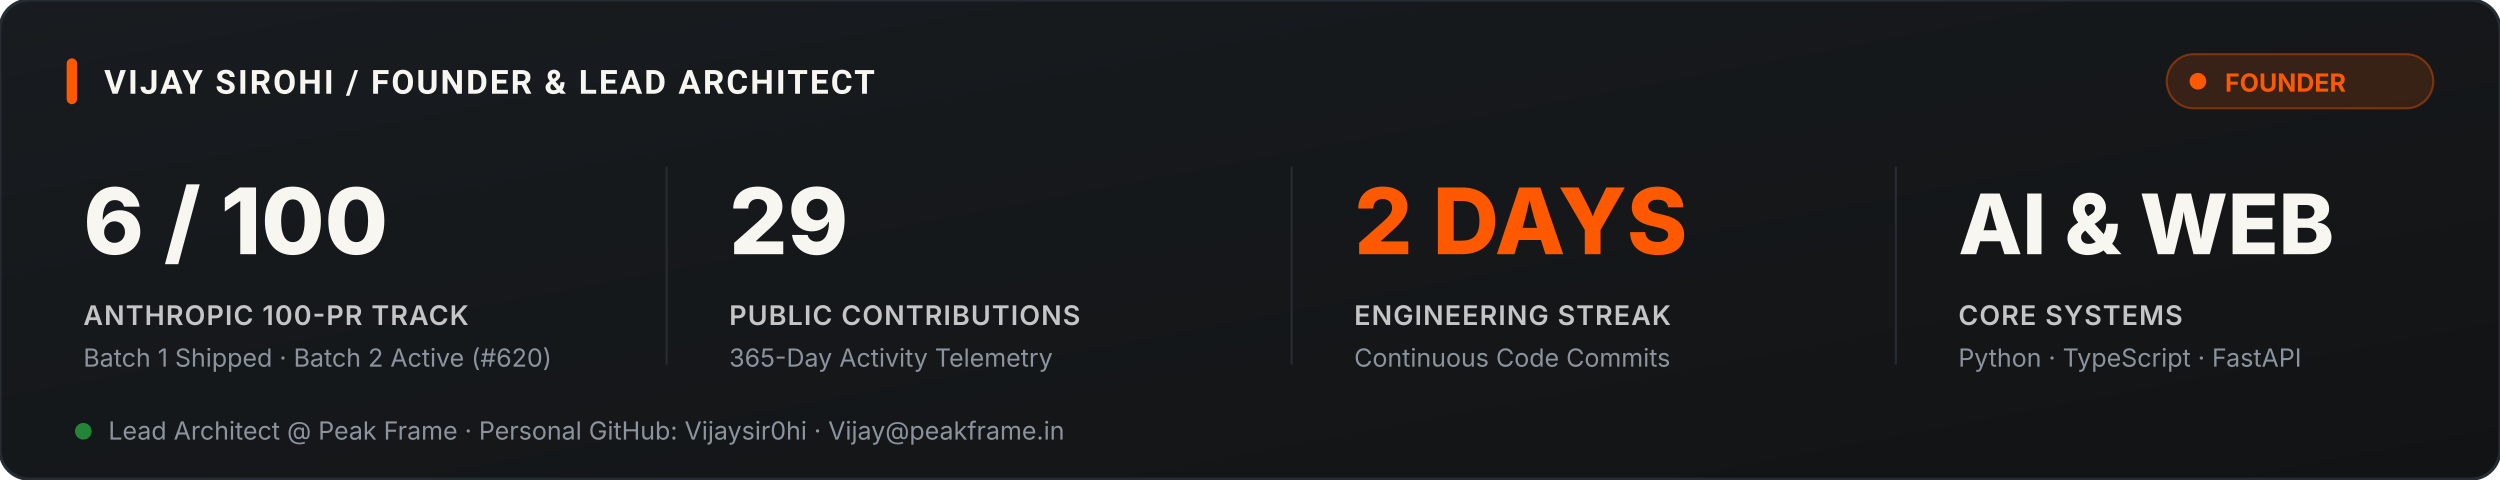
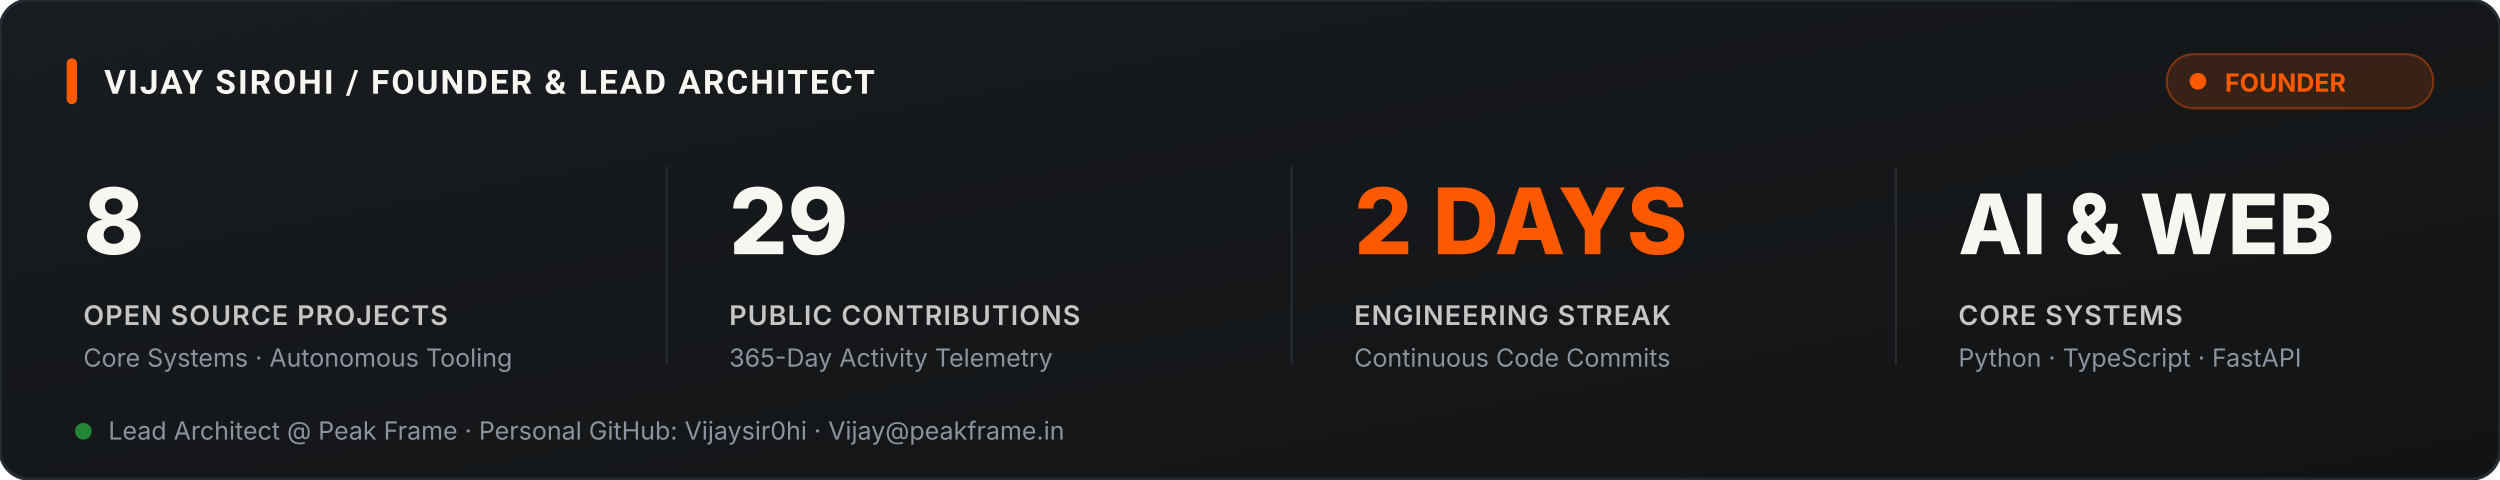
<svg xmlns="http://www.w3.org/2000/svg" width="1200" height="230" viewBox="0 0 1200 230" role="img" aria-label="Vijay Sirohi Founder Activity">
  <defs>
    <linearGradient id="founderGlow" x1="0%" y1="0%" x2="100%" y2="100%">
      <stop offset="0%" stop-color="#181c20" />
      <stop offset="100%" stop-color="#121314" />
    </linearGradient>
  </defs>
  <rect width="1200" height="230" rx="14" fill="url(#founderGlow)" stroke="#262c33" stroke-width="1.5" />
  <rect x="32" y="28" width="5" height="22" rx="2.5" fill="#ff5900" />
  <text x="50" y="45" fill="#f8f6f0" font-family="-apple-system, BlinkMacSystemFont, 'Segoe UI', Roboto, sans-serif" font-size="16" font-weight="700" letter-spacing="1">VIJAY SIROHI / FOUNDER &amp; LEAD ARCHITECT</text>
  <rect x="1040" y="26" width="128" height="26" rx="13" fill="rgba(255, 89, 0, 0.15)" stroke="rgba(255, 89, 0, 0.4)" stroke-width="1" />
  <circle cx="1055" cy="39" r="4" fill="#ff5900" />
  <text x="1068" y="44" fill="#ff5900" font-family="-apple-system, BlinkMacSystemFont, sans-serif" font-size="12" font-weight="700">FOUNDER</text>
-   <text x="40" y="122" fill="#f8f6f0" font-family="-apple-system, BlinkMacSystemFont, sans-serif" font-size="44" font-weight="800">6 / 100</text>
-   <text x="40" y="156" fill="#c5c5c5" font-family="-apple-system, BlinkMacSystemFont, sans-serif" font-size="13" font-weight="600" letter-spacing="0.5">ANTHROPIC 100-PR TRACK</text>
-   <text x="40" y="176" fill="#8b949e" font-family="-apple-system, BlinkMacSystemFont, sans-serif" font-size="12">Batch 1 Shipped · Batch 2 Active (#620)</text>
+   <text x="40" y="122" fill="#f8f6f0" font-family="-apple-system, BlinkMacSystemFont, sans-serif" font-size="44" font-weight="800">8</text>
+   <text x="40" y="156" fill="#c5c5c5" font-family="-apple-system, BlinkMacSystemFont, sans-serif" font-size="13" font-weight="600" letter-spacing="0.5">OPEN SOURCE PROJECTS</text>
+   <text x="40" y="176" fill="#8b949e" font-family="-apple-system, BlinkMacSystemFont, sans-serif" font-size="12">Core Systems · Autonomous Tooling</text>
  <line x1="320" y1="80" x2="320" y2="175" stroke="#262c33" stroke-width="1" />
  <text x="350" y="122" fill="#f8f6f0" font-family="-apple-system, BlinkMacSystemFont, sans-serif" font-size="44" font-weight="800">29</text>
  <text x="350" y="156" fill="#c5c5c5" font-family="-apple-system, BlinkMacSystemFont, sans-serif" font-size="13" font-weight="600" letter-spacing="0.5">PUBLIC CONTRIBUTIONS</text>
  <text x="350" y="176" fill="#8b949e" font-family="-apple-system, BlinkMacSystemFont, sans-serif" font-size="12">365-Day Activity Telemetry</text>
  <line x1="620" y1="80" x2="620" y2="175" stroke="#262c33" stroke-width="1" />
  <text x="650" y="122" fill="#ff5900" font-family="-apple-system, BlinkMacSystemFont, sans-serif" font-size="44" font-weight="800">2 DAYS</text>
  <text x="650" y="156" fill="#c5c5c5" font-family="-apple-system, BlinkMacSystemFont, sans-serif" font-size="13" font-weight="600" letter-spacing="0.5">ENGINEERING STREAK</text>
  <text x="650" y="176" fill="#8b949e" font-family="-apple-system, BlinkMacSystemFont, sans-serif" font-size="12">Continuous Code Commits</text>
  <line x1="910" y1="80" x2="910" y2="175" stroke="#262c33" stroke-width="1" />
  <text x="940" y="122" fill="#f8f6f0" font-family="-apple-system, BlinkMacSystemFont, sans-serif" font-size="40" font-weight="800">AI &amp; WEB</text>
  <text x="940" y="156" fill="#c5c5c5" font-family="-apple-system, BlinkMacSystemFont, sans-serif" font-size="13" font-weight="600" letter-spacing="0.5">CORE SYSTEMS</text>
  <text x="940" y="176" fill="#8b949e" font-family="-apple-system, BlinkMacSystemFont, sans-serif" font-size="12">Python · TypeScript · FastAPI</text>
  <circle cx="40" cy="207" r="4" fill="#238636" />
  <text x="52" y="211" fill="#8b949e" font-family="-apple-system, BlinkMacSystemFont, sans-serif" font-size="12">Lead Architect @ Peak Frame · Personal GitHub: Vijaysir0hi · Vijay@peakframe.in</text>
</svg>
